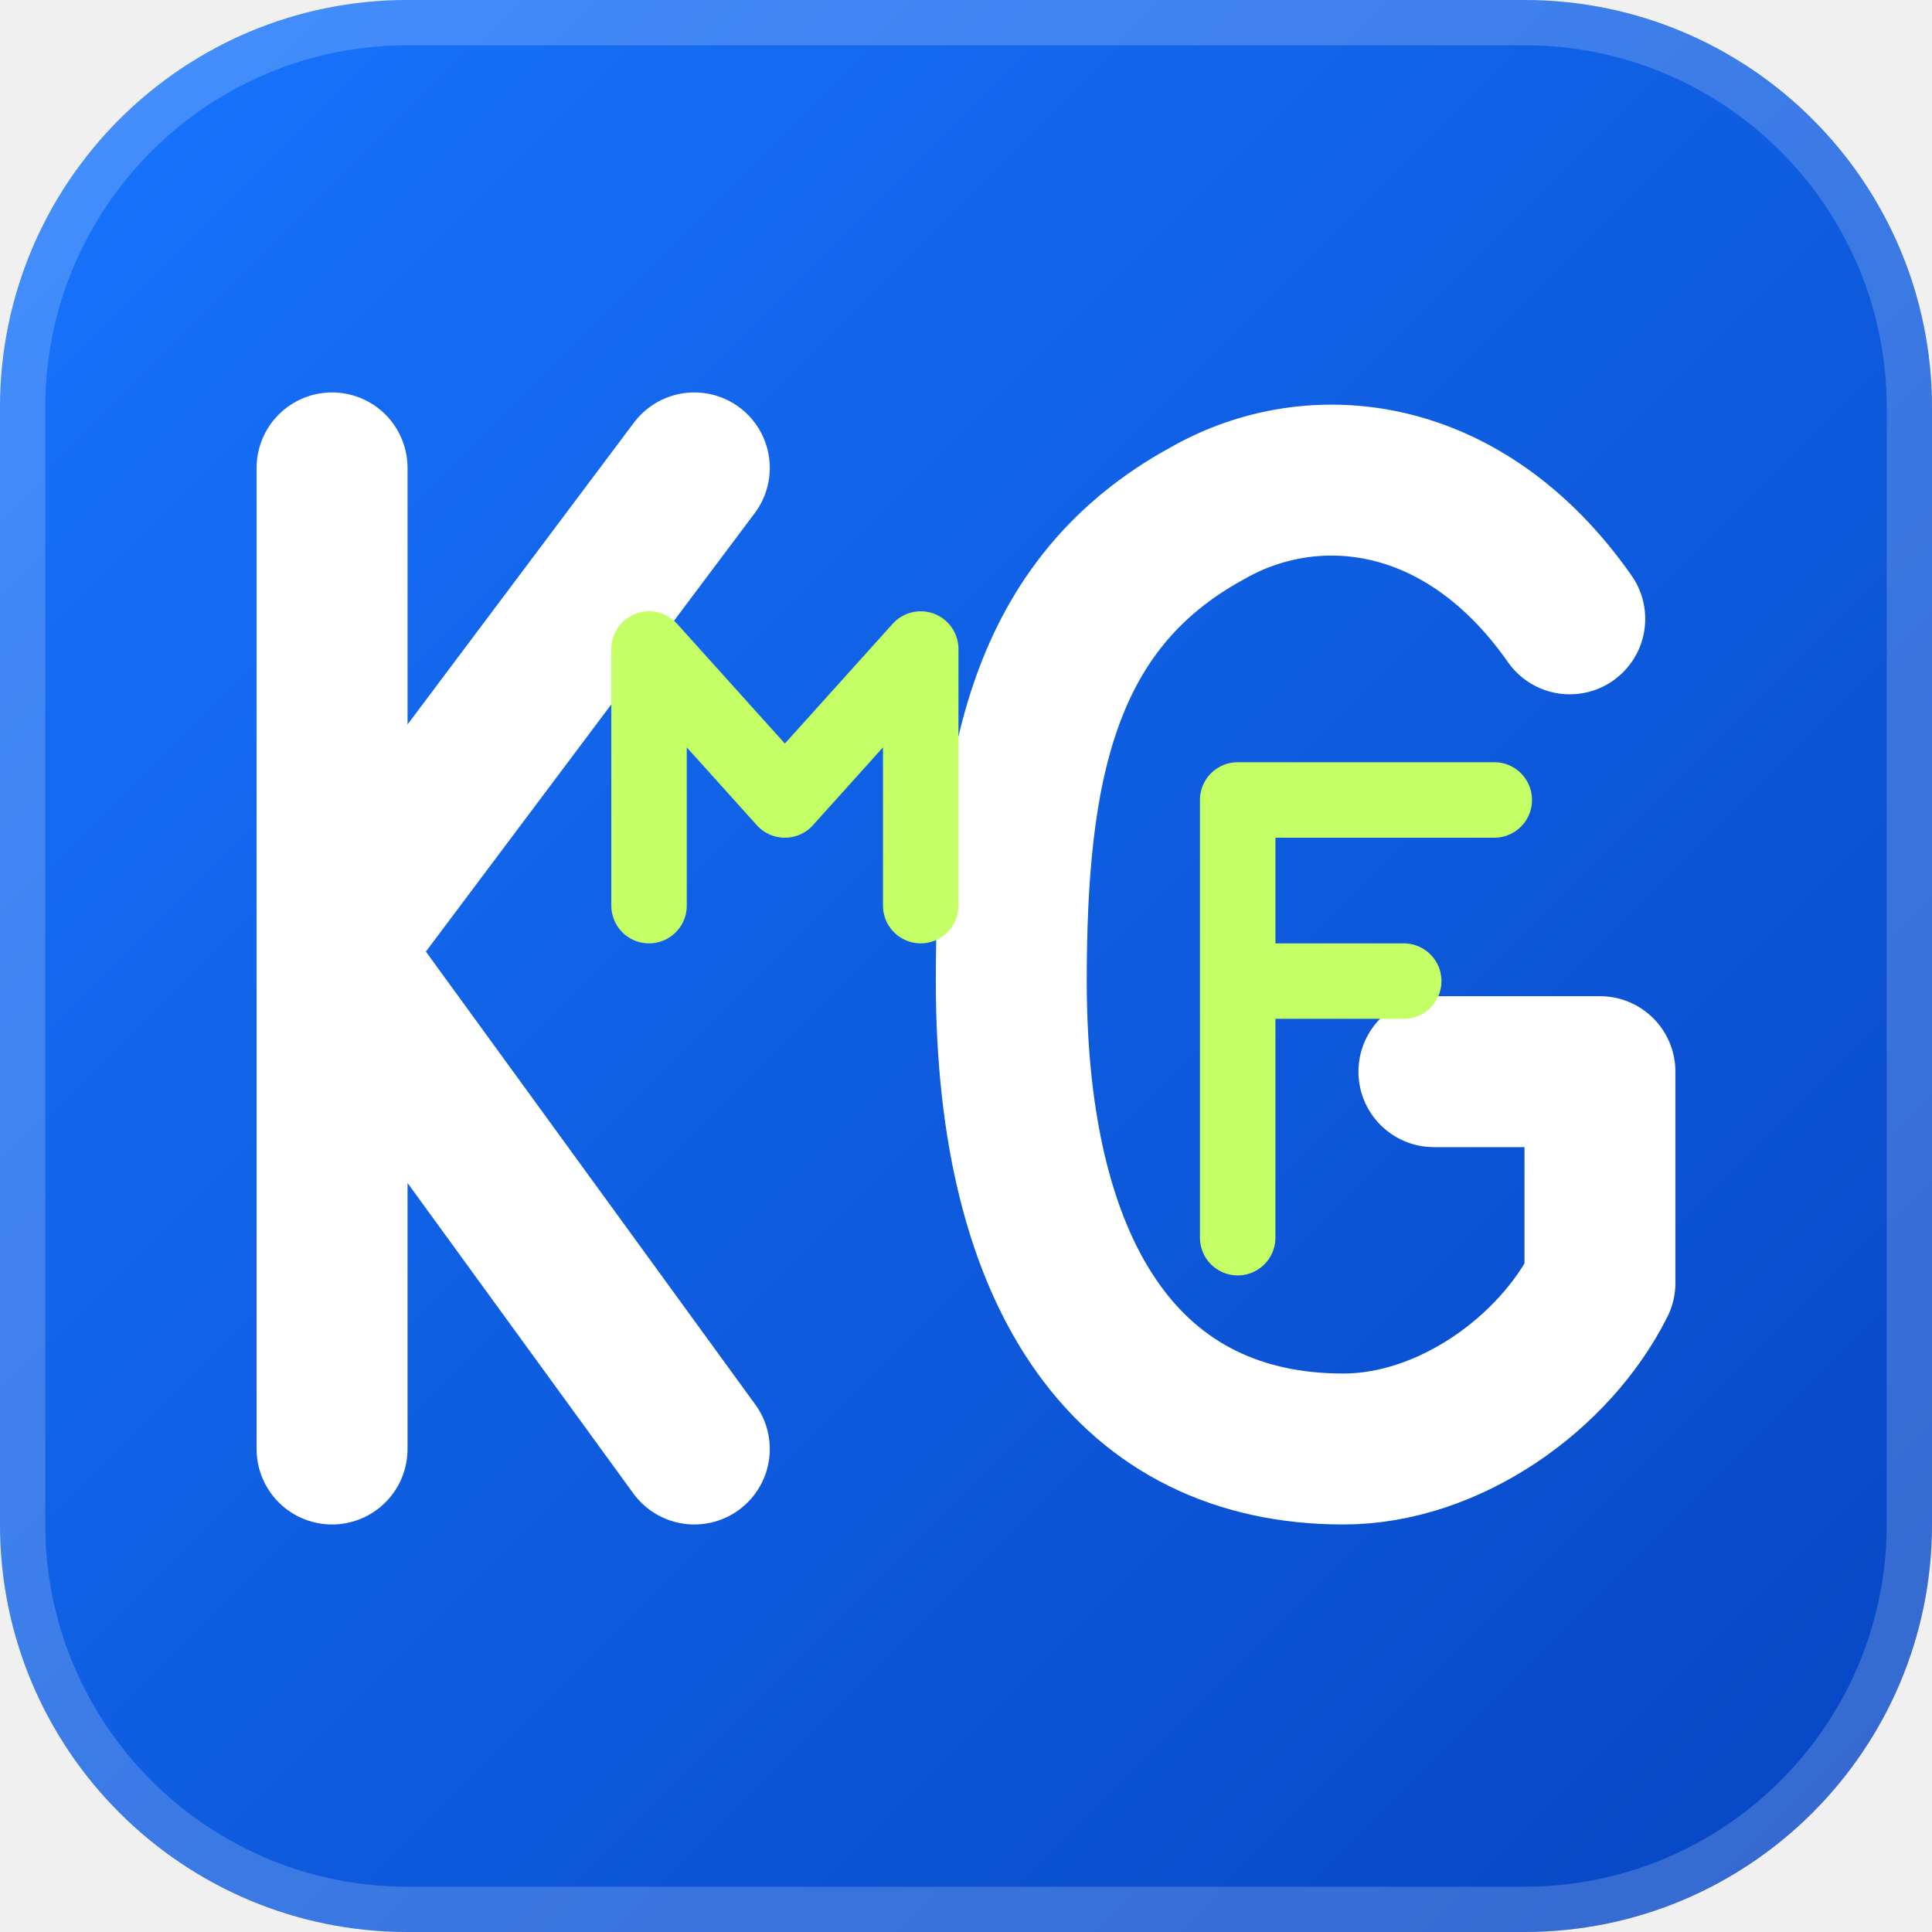
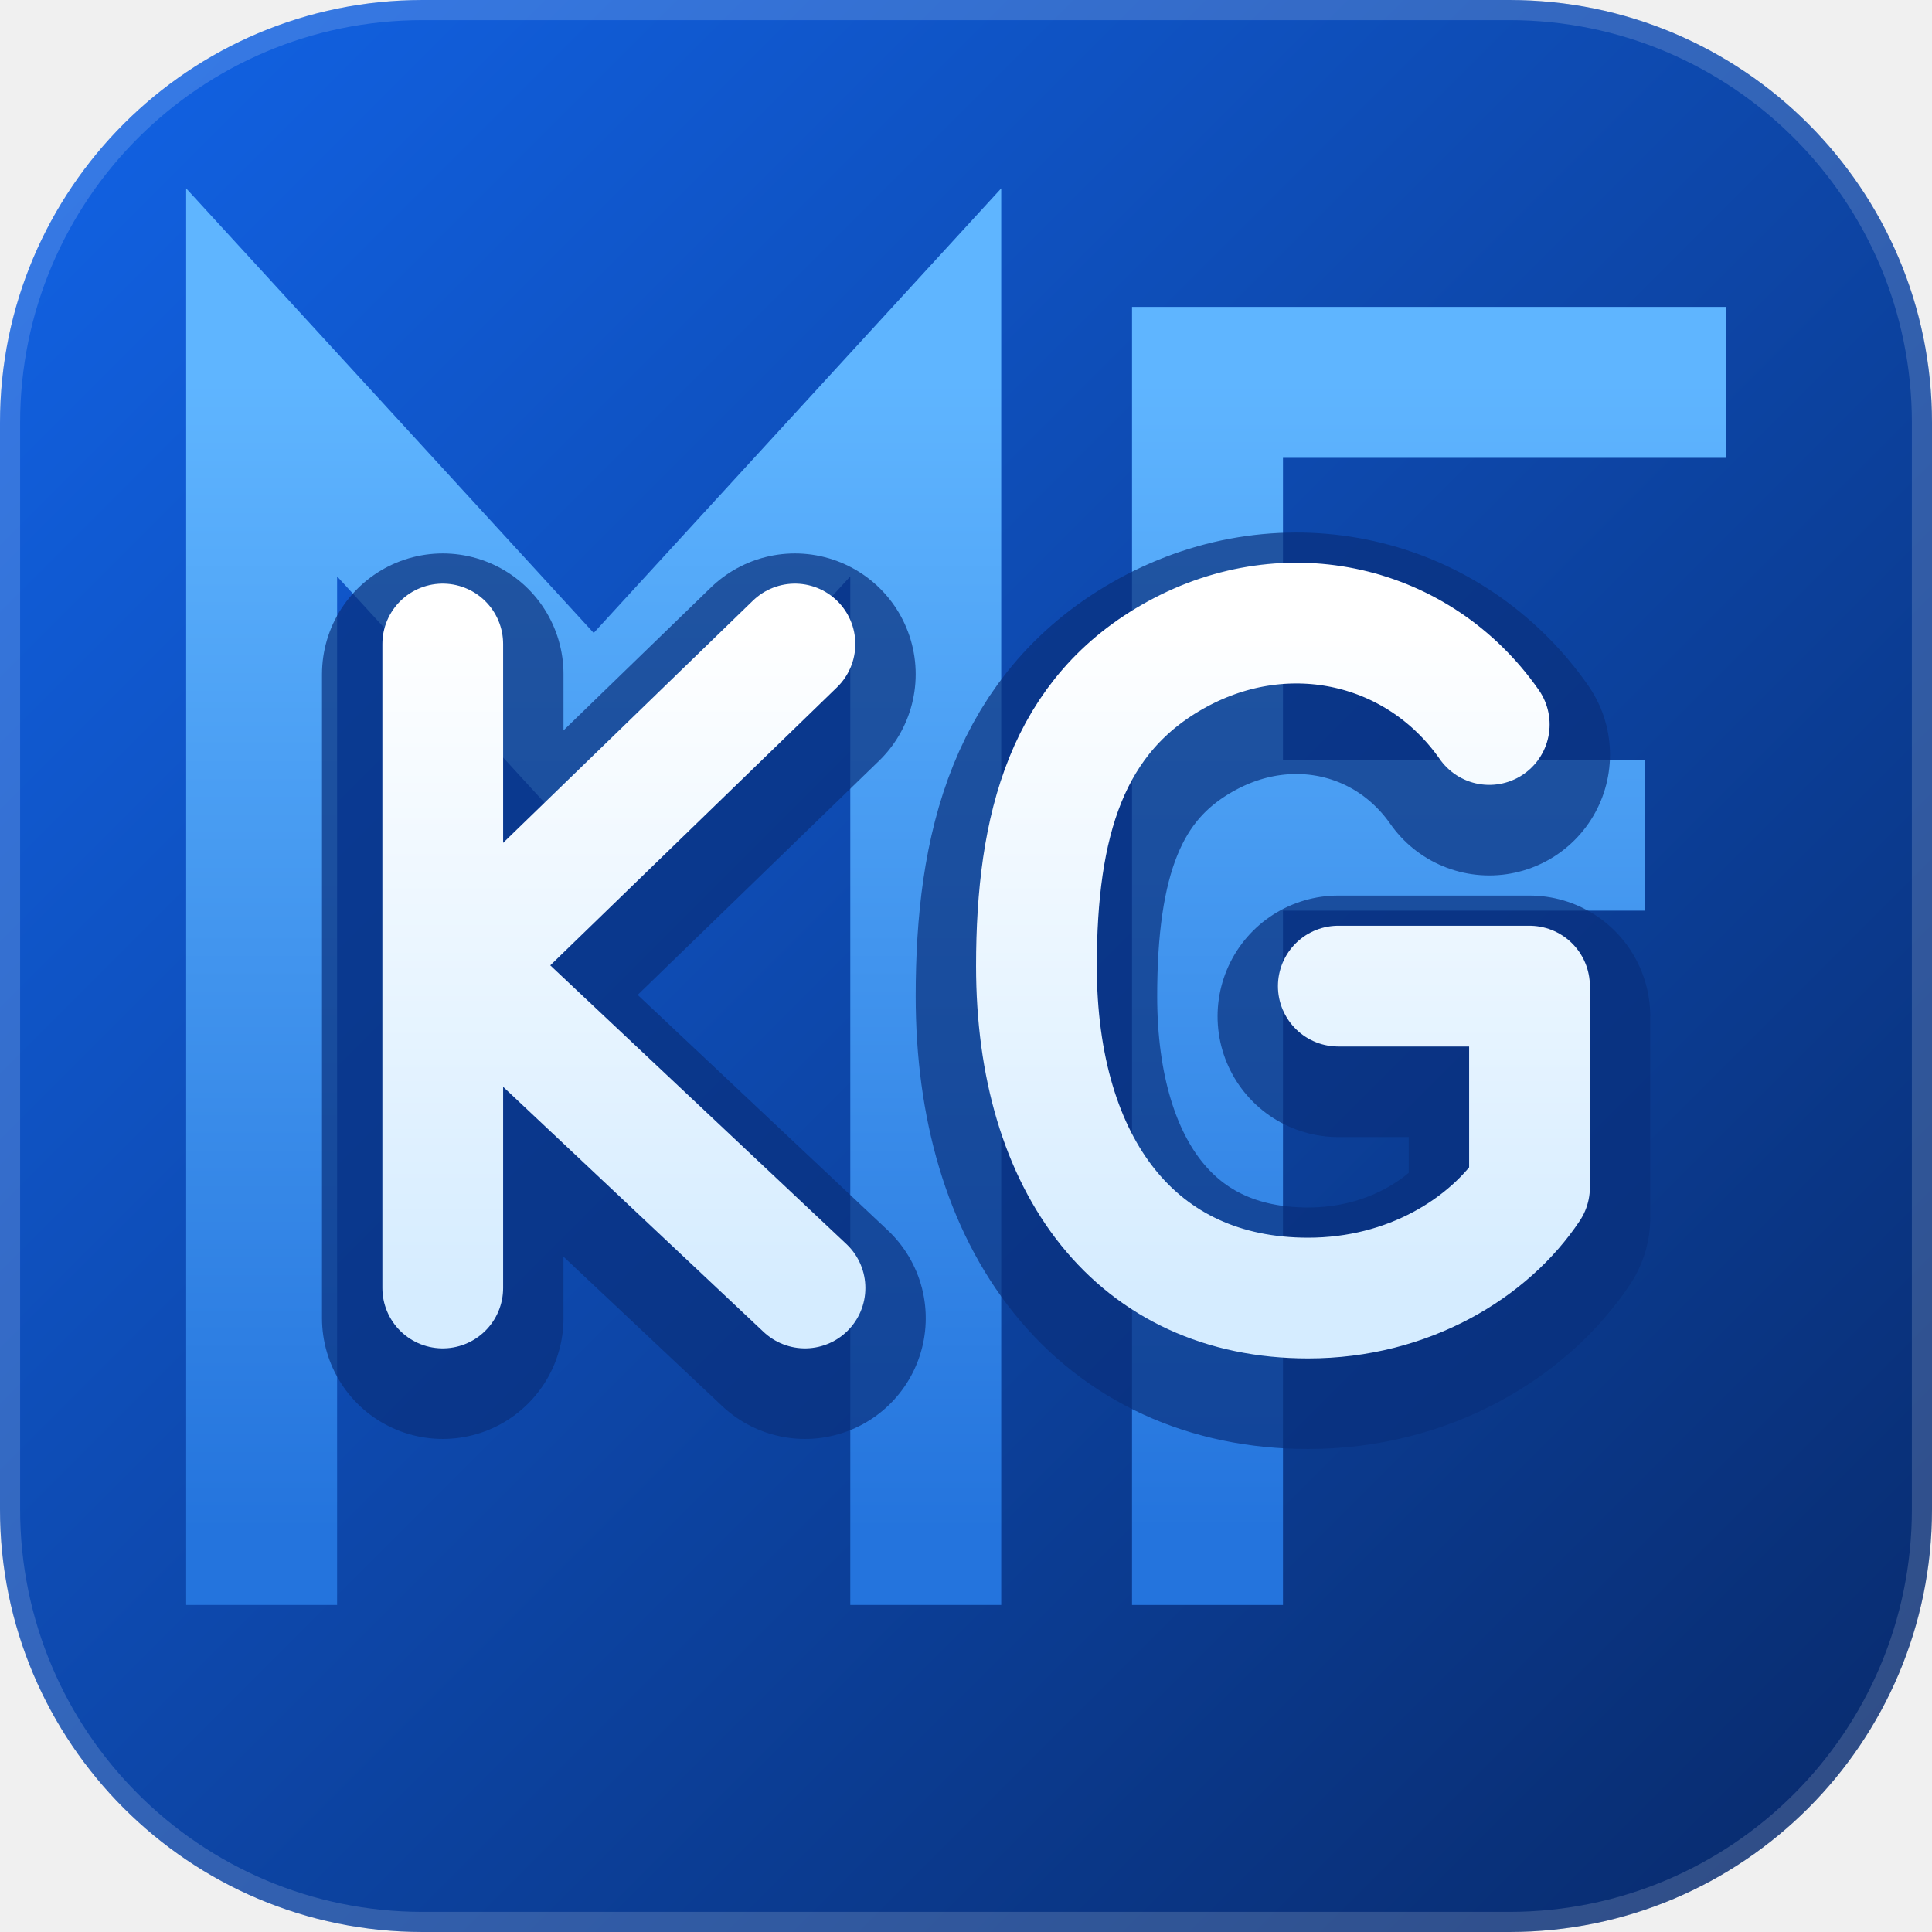
- <svg xmlns="http://www.w3.org/2000/svg" viewBox="0 0 128 128" role="img" aria-labelledby="title desc">
+ <svg xmlns="http://www.w3.org/2000/svg" viewBox="0 0 192 192" role="img" aria-labelledby="title desc">
  <defs>
-     <linearGradient id="blue" x2="1" y2="1">
-       <stop stop-color="#1875ff" />
-       <stop offset="1" stop-color="#0645c2" />
+     <linearGradient id="base" x1="0" y1="0" x2="1" y2="1">
+       <stop stop-color="#1264e8" />
+       <stop offset="1" stop-color="#082969" />
    </linearGradient>
+     <linearGradient id="back" x1="0" y1="0" x2="0" y2="1">
+       <stop stop-color="#5fb5ff" />
+       <stop offset="1" stop-color="#2474dd" />
+     </linearGradient>
+     <linearGradient id="face" x1="0" y1="0" x2="0" y2="1">
+       <stop stop-color="#fff" />
+       <stop offset="1" stop-color="#d5ecff" />
+     </linearGradient>
+     <path id="kg" d="M44 64V128M79 64L46 96L80 128M148 72C141 62 128 59 117 65C106 71 103 82 103 96C103 116 113 129 130 129C140 129 148 124 152 118V98H133" />
  </defs>
-   <rect width="128" height="128" rx="27" fill="url(#blue)" />
-   <rect x="1.5" y="1.5" width="125" height="125" rx="25.5" fill="none" stroke="#ffffff30" stroke-width="3" />
-   <g fill="none" stroke-linecap="round" stroke-linejoin="round">
-     <path d="M22 31V96M46 31L22 63L46 96" stroke="#fff" stroke-width="10" />
-     <path d="M104 41C97 31 87 30 80 34C69 40 67 51 67 65C67 85 75 96 89 96C96 96 103 91 106 85V71H95" stroke="#fff" stroke-width="10" />
-     <path d="M43 60V43L52 53L61 43V60" stroke="#c5ff66" stroke-width="5" />
-     <path d="M82 82V53H99M82 65H93" stroke="#c5ff66" stroke-width="5" />
+   <rect width="192" height="192" rx="42" fill="url(#base)" />
+   <rect x="1" y="1" width="190" height="190" rx="41" fill="none" stroke="#fff" stroke-opacity=".16" stroke-width="2" />
+   <g fill="none" stroke="url(#back)" stroke-width="15" stroke-linejoin="miter" stroke-linecap="square">
+     <path d="M26 152V38L59 74L92 38V152" />
+     <path d="M120 152V38H164M120 83H156" />
  </g>
+   <use href="#kg" fill="none" stroke="#092f7d" stroke-opacity=".7" stroke-width="24" stroke-linecap="round" stroke-linejoin="round" transform="translate(0 3)" />
+   <use href="#kg" fill="none" stroke="url(#face)" stroke-width="12" stroke-linecap="round" stroke-linejoin="round" />
</svg>
